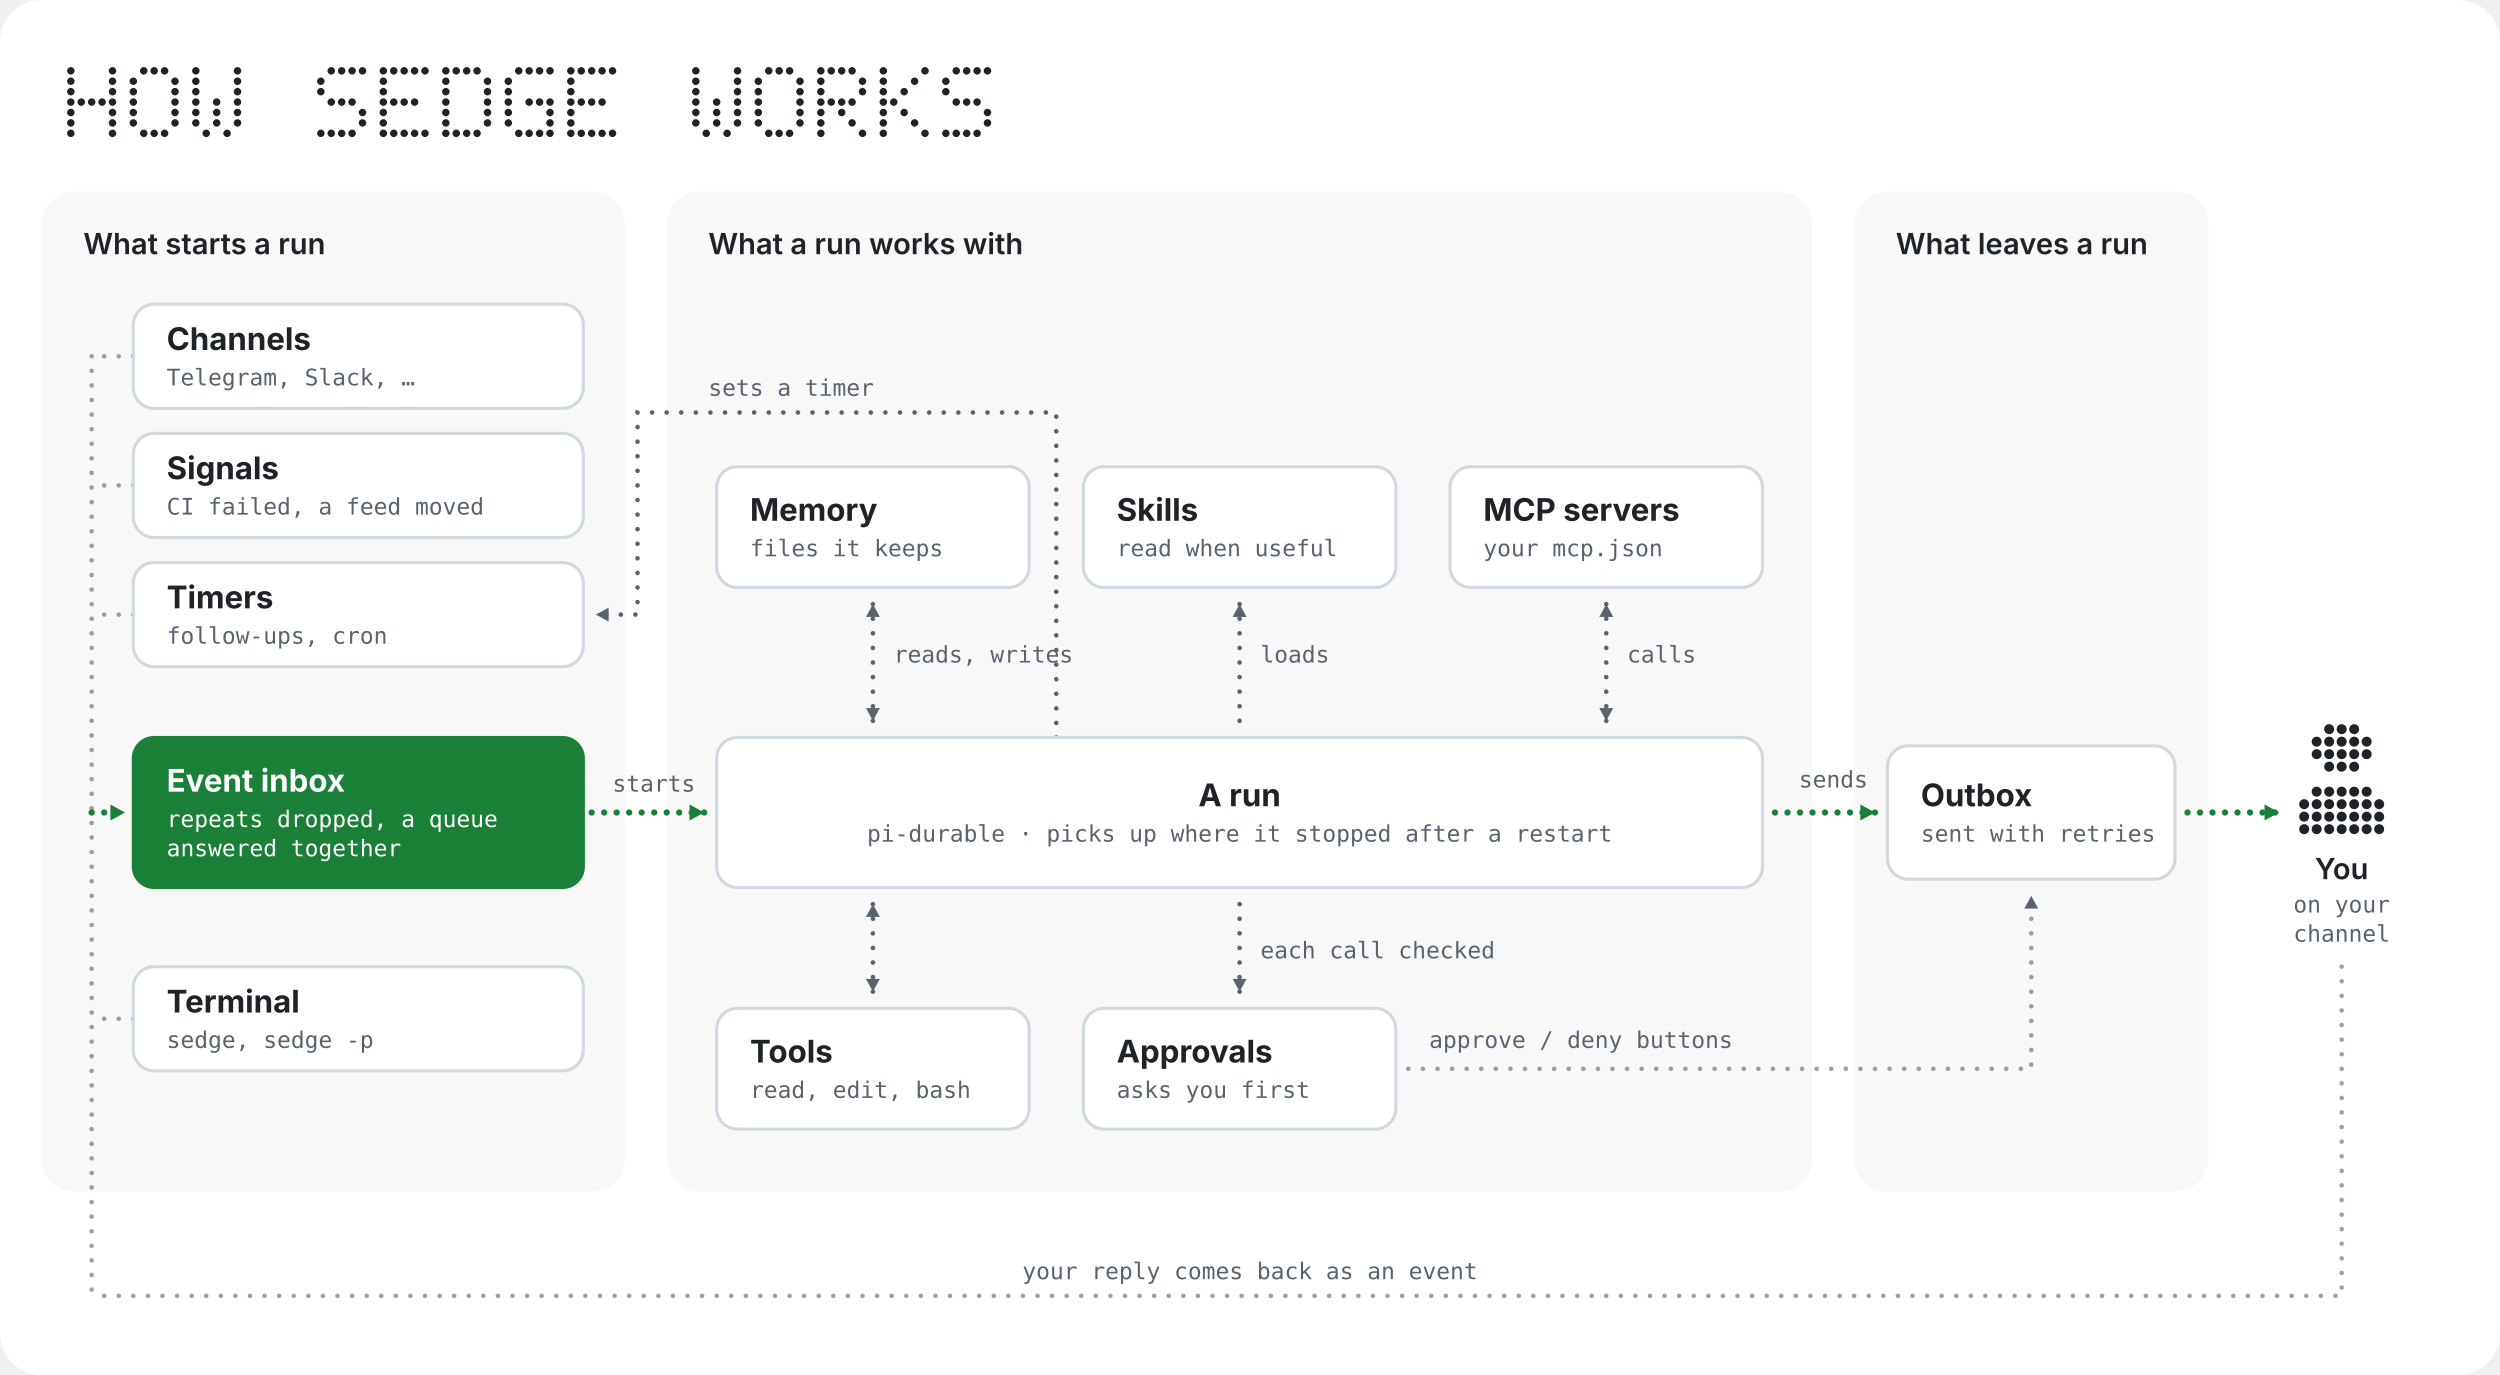
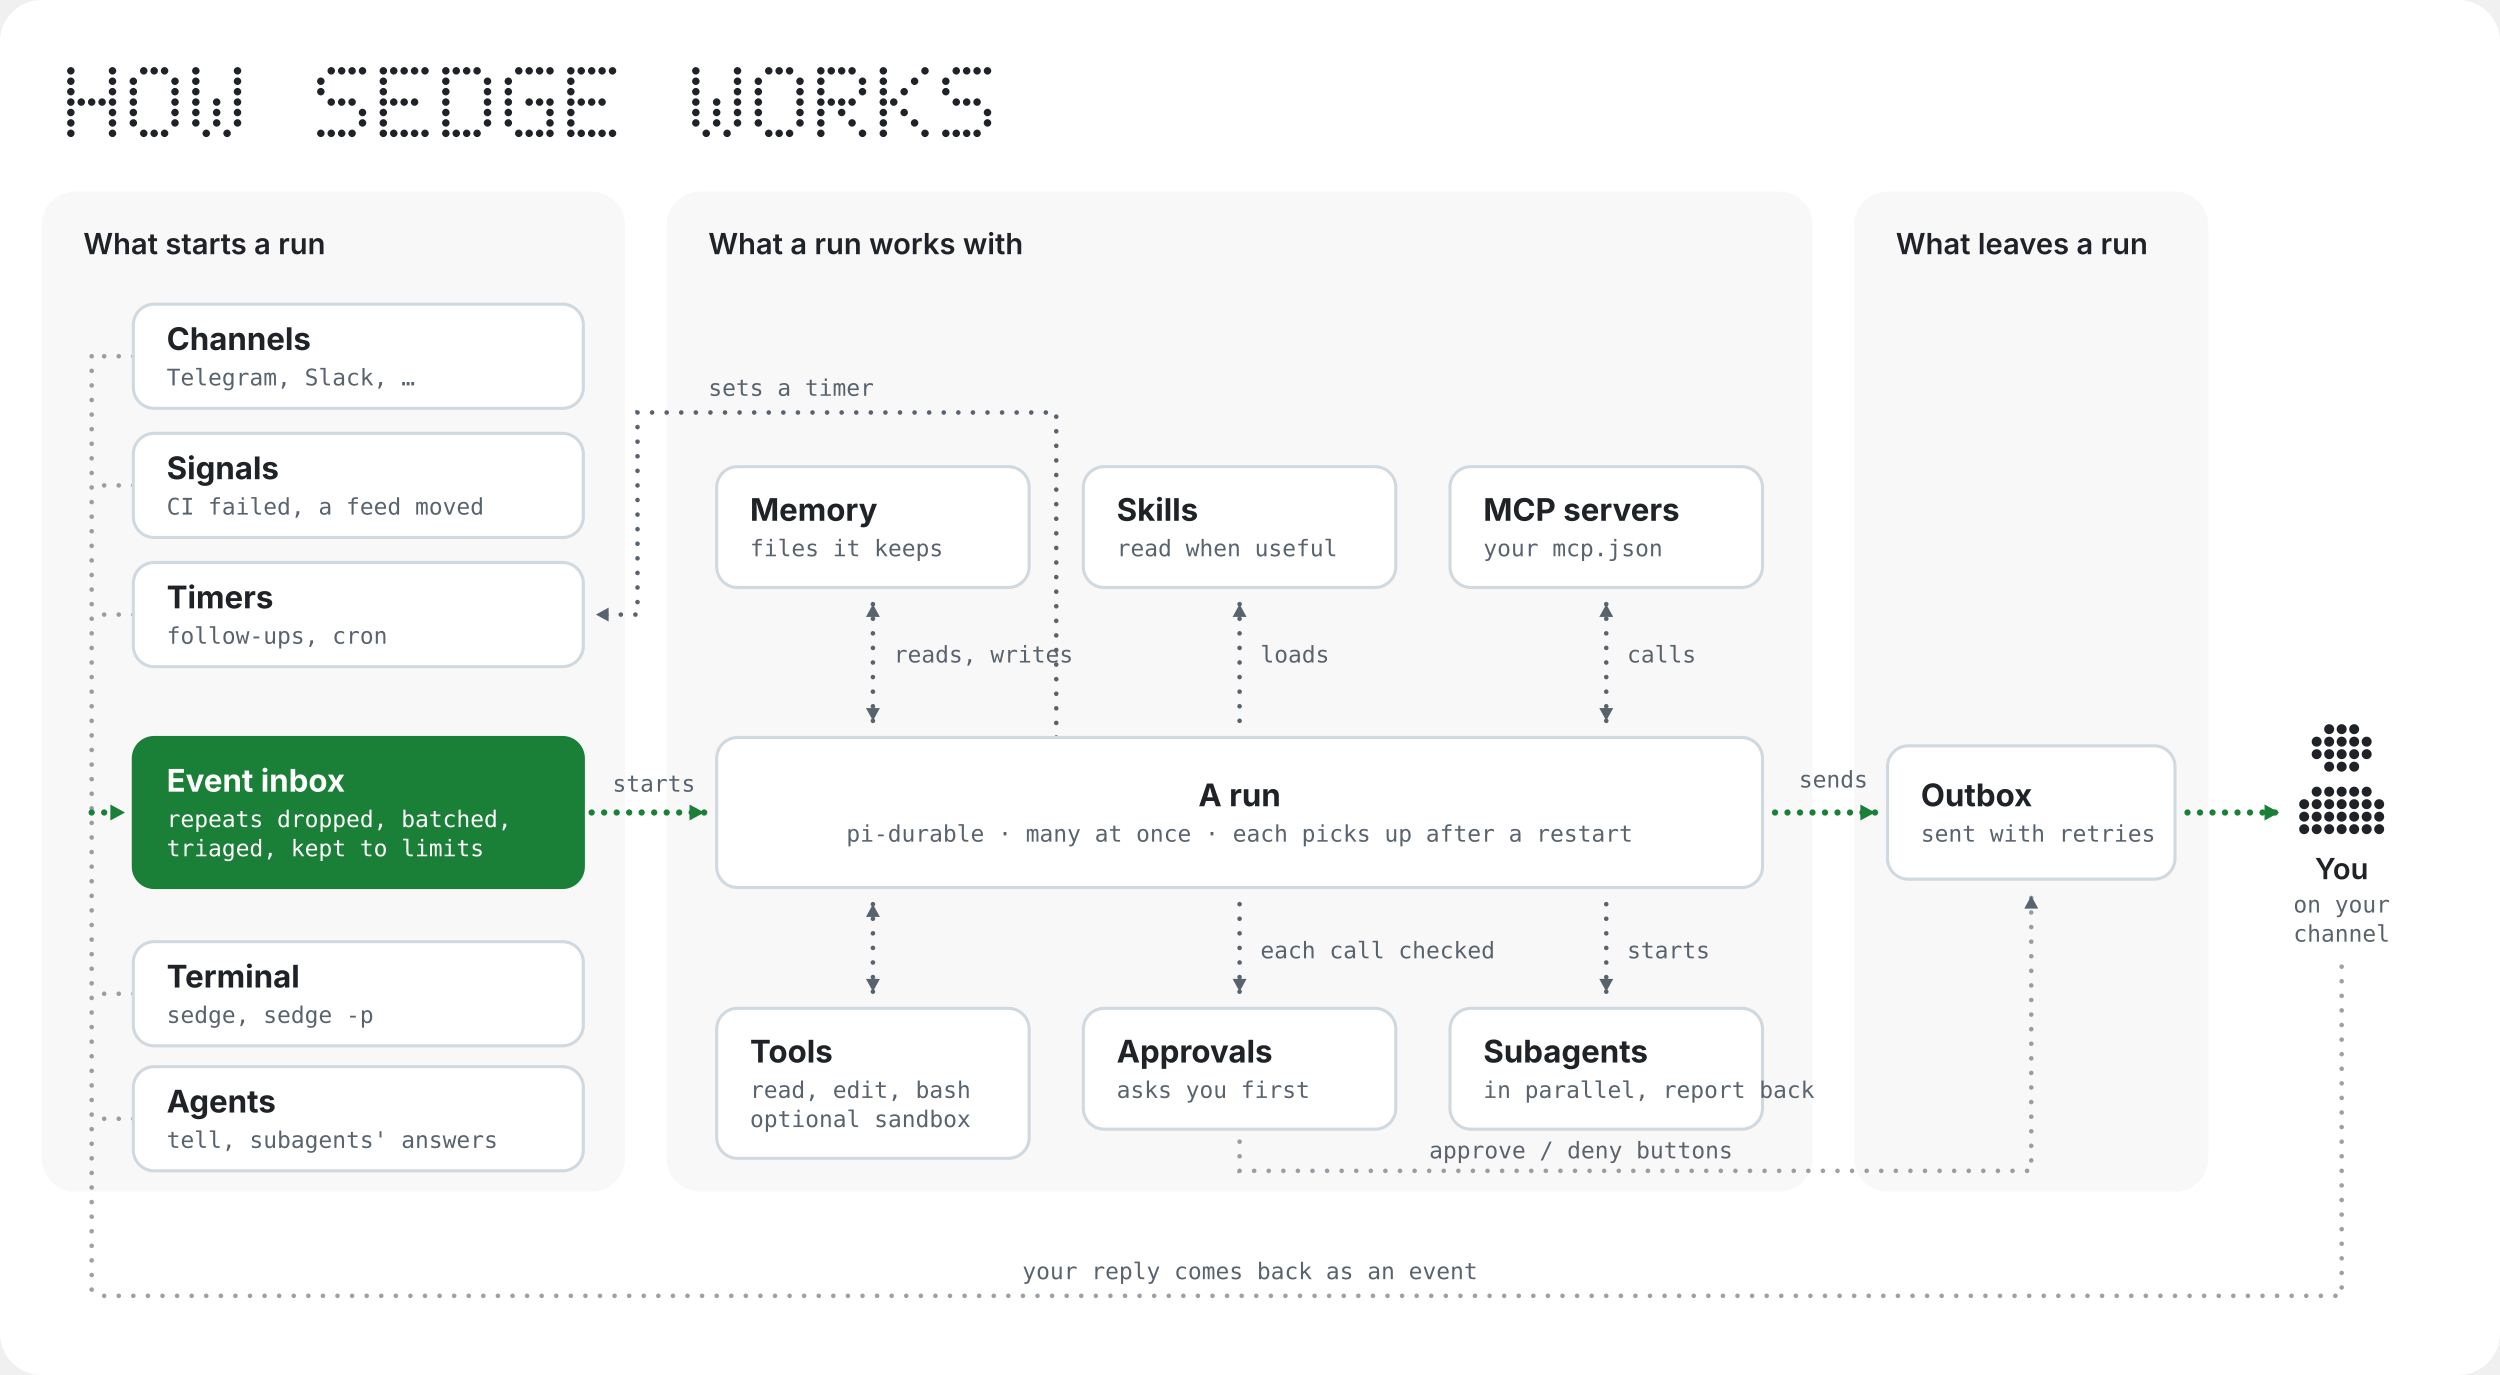
<svg xmlns="http://www.w3.org/2000/svg" viewBox="0 0 1200 660" width="1200" height="660" role="img" aria-labelledby="title desc">
  <style>
    text { font-family: Geist, Inter, -apple-system, BlinkMacSystemFont, "Segoe UI", Helvetica, Arial, sans-serif; }
    .head { font-size: 14px; font-weight: 600; }
    .title { font-size: 15px; font-weight: 700; }
    .sub, .tag { font-family: "Geist Mono", ui-monospace, SFMono-Regular, Menlo, Consolas, monospace; font-size: 11px; }
    .tag { font-size: 9px; font-weight: 700; letter-spacing: 0.5px; }
            @media (prefers-reduced-motion: reduce) {     </style>
  <rect width="1200" height="660" rx="20" fill="#ffffff" />
  <g fill="#1f2328">
    <circle cx="34" cy="34" r="1.8" />
    <circle cx="54" cy="34" r="1.8" />
    <circle cx="34" cy="39" r="1.8" />
    <circle cx="54" cy="39" r="1.8" />
    <circle cx="34" cy="44" r="1.8" />
    <circle cx="54" cy="44" r="1.8" />
    <circle cx="34" cy="49" r="1.8" />
    <circle cx="39" cy="49" r="1.8" />
    <circle cx="44" cy="49" r="1.8" />
    <circle cx="49" cy="49" r="1.8" />
    <circle cx="54" cy="49" r="1.8" />
    <circle cx="34" cy="54" r="1.8" />
    <circle cx="54" cy="54" r="1.8" />
    <circle cx="34" cy="59" r="1.8" />
    <circle cx="54" cy="59" r="1.8" />
    <circle cx="34" cy="64" r="1.8" />
    <circle cx="54" cy="64" r="1.8" />
    <circle cx="69" cy="34" r="1.8" />
    <circle cx="74" cy="34" r="1.8" />
    <circle cx="79" cy="34" r="1.8" />
    <circle cx="64" cy="39" r="1.8" />
    <circle cx="84" cy="39" r="1.8" />
    <circle cx="64" cy="44" r="1.8" />
    <circle cx="84" cy="44" r="1.8" />
    <circle cx="64" cy="49" r="1.8" />
    <circle cx="84" cy="49" r="1.8" />
    <circle cx="64" cy="54" r="1.8" />
    <circle cx="84" cy="54" r="1.8" />
    <circle cx="64" cy="59" r="1.8" />
    <circle cx="84" cy="59" r="1.8" />
    <circle cx="69" cy="64" r="1.8" />
    <circle cx="74" cy="64" r="1.8" />
    <circle cx="79" cy="64" r="1.8" />
    <circle cx="94" cy="34" r="1.8" />
    <circle cx="114" cy="34" r="1.8" />
    <circle cx="94" cy="39" r="1.8" />
    <circle cx="114" cy="39" r="1.8" />
    <circle cx="94" cy="44" r="1.8" />
    <circle cx="114" cy="44" r="1.8" />
    <circle cx="94" cy="49" r="1.8" />
    <circle cx="104" cy="49" r="1.8" />
    <circle cx="114" cy="49" r="1.8" />
    <circle cx="94" cy="54" r="1.8" />
    <circle cx="104" cy="54" r="1.8" />
    <circle cx="114" cy="54" r="1.8" />
    <circle cx="94" cy="59" r="1.8" />
    <circle cx="104" cy="59" r="1.8" />
    <circle cx="114" cy="59" r="1.8" />
    <circle cx="99" cy="64" r="1.8" />
    <circle cx="109" cy="64" r="1.8" />
    <circle cx="159" cy="34" r="1.8" />
    <circle cx="164" cy="34" r="1.8" />
    <circle cx="169" cy="34" r="1.8" />
    <circle cx="174" cy="34" r="1.8" />
    <circle cx="154" cy="39" r="1.8" />
    <circle cx="154" cy="44" r="1.8" />
    <circle cx="159" cy="49" r="1.8" />
    <circle cx="164" cy="49" r="1.8" />
    <circle cx="169" cy="49" r="1.8" />
    <circle cx="174" cy="54" r="1.8" />
    <circle cx="174" cy="59" r="1.8" />
    <circle cx="154" cy="64" r="1.8" />
    <circle cx="159" cy="64" r="1.8" />
    <circle cx="164" cy="64" r="1.8" />
    <circle cx="169" cy="64" r="1.8" />
    <circle cx="184" cy="34" r="1.8" />
    <circle cx="189" cy="34" r="1.8" />
    <circle cx="194" cy="34" r="1.8" />
    <circle cx="199" cy="34" r="1.8" />
    <circle cx="204" cy="34" r="1.8" />
    <circle cx="184" cy="39" r="1.8" />
    <circle cx="184" cy="44" r="1.8" />
    <circle cx="184" cy="49" r="1.8" />
    <circle cx="189" cy="49" r="1.8" />
    <circle cx="194" cy="49" r="1.8" />
    <circle cx="199" cy="49" r="1.8" />
    <circle cx="184" cy="54" r="1.8" />
    <circle cx="184" cy="59" r="1.8" />
    <circle cx="184" cy="64" r="1.8" />
    <circle cx="189" cy="64" r="1.8" />
    <circle cx="194" cy="64" r="1.8" />
    <circle cx="199" cy="64" r="1.8" />
    <circle cx="204" cy="64" r="1.8" />
    <circle cx="214" cy="34" r="1.8" />
    <circle cx="219" cy="34" r="1.8" />
    <circle cx="224" cy="34" r="1.8" />
    <circle cx="229" cy="34" r="1.8" />
    <circle cx="214" cy="39" r="1.8" />
    <circle cx="234" cy="39" r="1.8" />
    <circle cx="214" cy="44" r="1.8" />
    <circle cx="234" cy="44" r="1.8" />
    <circle cx="214" cy="49" r="1.8" />
    <circle cx="234" cy="49" r="1.8" />
    <circle cx="214" cy="54" r="1.8" />
    <circle cx="234" cy="54" r="1.8" />
    <circle cx="214" cy="59" r="1.8" />
    <circle cx="234" cy="59" r="1.8" />
    <circle cx="214" cy="64" r="1.8" />
    <circle cx="219" cy="64" r="1.8" />
    <circle cx="224" cy="64" r="1.8" />
    <circle cx="229" cy="64" r="1.8" />
    <circle cx="249" cy="34" r="1.8" />
    <circle cx="254" cy="34" r="1.8" />
    <circle cx="259" cy="34" r="1.8" />
    <circle cx="264" cy="34" r="1.8" />
    <circle cx="244" cy="39" r="1.8" />
    <circle cx="244" cy="44" r="1.8" />
    <circle cx="244" cy="49" r="1.8" />
    <circle cx="254" cy="49" r="1.8" />
    <circle cx="259" cy="49" r="1.8" />
    <circle cx="264" cy="49" r="1.8" />
    <circle cx="244" cy="54" r="1.8" />
    <circle cx="264" cy="54" r="1.8" />
    <circle cx="244" cy="59" r="1.8" />
    <circle cx="264" cy="59" r="1.8" />
    <circle cx="249" cy="64" r="1.8" />
    <circle cx="254" cy="64" r="1.8" />
    <circle cx="259" cy="64" r="1.8" />
    <circle cx="264" cy="64" r="1.8" />
    <circle cx="274" cy="34" r="1.8" />
    <circle cx="279" cy="34" r="1.8" />
    <circle cx="284" cy="34" r="1.8" />
    <circle cx="289" cy="34" r="1.8" />
    <circle cx="294" cy="34" r="1.8" />
    <circle cx="274" cy="39" r="1.8" />
    <circle cx="274" cy="44" r="1.8" />
    <circle cx="274" cy="49" r="1.8" />
    <circle cx="279" cy="49" r="1.8" />
    <circle cx="284" cy="49" r="1.8" />
    <circle cx="289" cy="49" r="1.8" />
    <circle cx="274" cy="54" r="1.8" />
    <circle cx="274" cy="59" r="1.8" />
    <circle cx="274" cy="64" r="1.8" />
    <circle cx="279" cy="64" r="1.8" />
    <circle cx="284" cy="64" r="1.8" />
    <circle cx="289" cy="64" r="1.8" />
    <circle cx="294" cy="64" r="1.8" />
    <circle cx="334" cy="34" r="1.8" />
    <circle cx="354" cy="34" r="1.8" />
    <circle cx="334" cy="39" r="1.8" />
    <circle cx="354" cy="39" r="1.8" />
    <circle cx="334" cy="44" r="1.8" />
    <circle cx="354" cy="44" r="1.8" />
    <circle cx="334" cy="49" r="1.8" />
    <circle cx="344" cy="49" r="1.8" />
    <circle cx="354" cy="49" r="1.8" />
    <circle cx="334" cy="54" r="1.8" />
    <circle cx="344" cy="54" r="1.8" />
    <circle cx="354" cy="54" r="1.8" />
    <circle cx="334" cy="59" r="1.8" />
    <circle cx="344" cy="59" r="1.8" />
    <circle cx="354" cy="59" r="1.8" />
    <circle cx="339" cy="64" r="1.8" />
    <circle cx="349" cy="64" r="1.8" />
    <circle cx="369" cy="34" r="1.8" />
    <circle cx="374" cy="34" r="1.8" />
    <circle cx="379" cy="34" r="1.8" />
    <circle cx="364" cy="39" r="1.8" />
    <circle cx="384" cy="39" r="1.8" />
    <circle cx="364" cy="44" r="1.8" />
    <circle cx="384" cy="44" r="1.8" />
    <circle cx="364" cy="49" r="1.8" />
    <circle cx="384" cy="49" r="1.8" />
    <circle cx="364" cy="54" r="1.8" />
    <circle cx="384" cy="54" r="1.8" />
    <circle cx="364" cy="59" r="1.8" />
    <circle cx="384" cy="59" r="1.8" />
    <circle cx="369" cy="64" r="1.8" />
    <circle cx="374" cy="64" r="1.8" />
    <circle cx="379" cy="64" r="1.8" />
    <circle cx="394" cy="34" r="1.8" />
    <circle cx="399" cy="34" r="1.8" />
    <circle cx="404" cy="34" r="1.8" />
    <circle cx="409" cy="34" r="1.8" />
    <circle cx="394" cy="39" r="1.8" />
    <circle cx="414" cy="39" r="1.8" />
    <circle cx="394" cy="44" r="1.8" />
    <circle cx="414" cy="44" r="1.8" />
    <circle cx="394" cy="49" r="1.8" />
    <circle cx="399" cy="49" r="1.8" />
    <circle cx="404" cy="49" r="1.8" />
    <circle cx="409" cy="49" r="1.8" />
    <circle cx="394" cy="54" r="1.8" />
    <circle cx="404" cy="54" r="1.8" />
    <circle cx="394" cy="59" r="1.8" />
    <circle cx="409" cy="59" r="1.8" />
    <circle cx="394" cy="64" r="1.8" />
    <circle cx="414" cy="64" r="1.8" />
    <circle cx="424" cy="34" r="1.8" />
    <circle cx="444" cy="34" r="1.8" />
    <circle cx="424" cy="39" r="1.8" />
    <circle cx="439" cy="39" r="1.8" />
    <circle cx="424" cy="44" r="1.8" />
    <circle cx="434" cy="44" r="1.8" />
    <circle cx="424" cy="49" r="1.8" />
    <circle cx="429" cy="49" r="1.8" />
    <circle cx="424" cy="54" r="1.8" />
    <circle cx="434" cy="54" r="1.8" />
    <circle cx="424" cy="59" r="1.8" />
    <circle cx="439" cy="59" r="1.8" />
    <circle cx="424" cy="64" r="1.8" />
    <circle cx="444" cy="64" r="1.8" />
    <circle cx="459" cy="34" r="1.8" />
    <circle cx="464" cy="34" r="1.8" />
    <circle cx="469" cy="34" r="1.8" />
    <circle cx="474" cy="34" r="1.8" />
    <circle cx="454" cy="39" r="1.8" />
    <circle cx="454" cy="44" r="1.8" />
    <circle cx="459" cy="49" r="1.8" />
    <circle cx="464" cy="49" r="1.8" />
    <circle cx="469" cy="49" r="1.8" />
    <circle cx="474" cy="54" r="1.8" />
    <circle cx="474" cy="59" r="1.8" />
    <circle cx="454" cy="64" r="1.8" />
    <circle cx="459" cy="64" r="1.8" />
    <circle cx="464" cy="64" r="1.8" />
    <circle cx="469" cy="64" r="1.8" />
  </g>
  <rect x="20" y="92" width="280" height="480" rx="16" fill="#1f2328" fill-opacity="0.035" />
  <text class="head" x="40" y="122" fill="#1f2328">What starts a run</text>
  <rect x="320" y="92" width="550" height="480" rx="16" fill="#1f2328" fill-opacity="0.035" />
  <text class="head" x="340" y="122" fill="#1f2328">What a run works with</text>
  <rect x="890" y="92" width="170" height="480" rx="16" fill="#1f2328" fill-opacity="0.035" />
  <text class="head" x="910" y="122" fill="#1f2328">What leaves a run</text>
  <path d="M44 171L44 622" fill="none" stroke="#59636e" stroke-width="2.2" stroke-linecap="round" stroke-dasharray="0 7" stroke-opacity="0.6" />
  <path d="M64 171L44 171" fill="none" stroke="#59636e" stroke-width="2.2" stroke-linecap="round" stroke-dasharray="0 7" stroke-opacity="0.6" />
  <path d="M64 233L44 233" fill="none" stroke="#59636e" stroke-width="2.2" stroke-linecap="round" stroke-dasharray="0 7" stroke-opacity="0.6" />
  <path d="M64 295L44 295" fill="none" stroke="#59636e" stroke-width="2.2" stroke-linecap="round" stroke-dasharray="0 7" stroke-opacity="0.6" />
-   <path d="M64 489L44 489" fill="none" stroke="#59636e" stroke-width="2.2" stroke-linecap="round" stroke-dasharray="0 7" stroke-opacity="0.6" />
+   <path d="M64 477L44 477" fill="none" stroke="#59636e" stroke-width="2.2" stroke-linecap="round" stroke-dasharray="0 7" stroke-opacity="0.6" />
+   <path d="M64 537L44 537" fill="none" stroke="#59636e" stroke-width="2.2" stroke-linecap="round" stroke-dasharray="0 7" stroke-opacity="0.6" />
  <path d="M44 390L60 390" fill="none" stroke="#1a7f37" stroke-width="3" stroke-linecap="round" stroke-dasharray="0 6" />
  <path d="M60,390L52.979,386.165L52.979,393.835Z" fill="#1a7f37" />
  <path d="M284 390L338 390" fill="none" stroke="#1a7f37" stroke-width="3" stroke-linecap="round" stroke-dasharray="0 6" />
  <path d="M338,390L330.979,386.165L330.979,393.835Z" fill="#1a7f37" />
  <text class="sub" x="294" y="380" text-anchor="start" fill="#59636e">starts</text>
  <path d="M419 290L419 346" fill="none" stroke="#59636e" stroke-width="2.2" stroke-linecap="round" stroke-dasharray="0 7" />
  <path d="M419,346L422.356,339.857L415.644,339.857Z" fill="#59636e" />
  <path d="M419,290L415.644,296.143L422.356,296.143Z" fill="#59636e" />
  <text class="sub" x="429" y="318" text-anchor="start" fill="#59636e">reads, writes</text>
  <path d="M595 290L595 346" fill="none" stroke="#59636e" stroke-width="2.2" stroke-linecap="round" stroke-dasharray="0 7" />
  <path d="M595,290L591.644,296.143L598.356,296.143Z" fill="#59636e" />
  <text class="sub" x="605" y="318" text-anchor="start" fill="#59636e">loads</text>
  <path d="M771 290L771 346" fill="none" stroke="#59636e" stroke-width="2.2" stroke-linecap="round" stroke-dasharray="0 7" />
  <path d="M771,346L774.356,339.857L767.644,339.857Z" fill="#59636e" />
  <path d="M771,290L767.644,296.143L774.356,296.143Z" fill="#59636e" />
  <text class="sub" x="781" y="318" text-anchor="start" fill="#59636e">calls</text>
  <path d="M419 434L419 476" fill="none" stroke="#59636e" stroke-width="2.2" stroke-linecap="round" stroke-dasharray="0 7" />
  <path d="M419,476L422.356,469.857L415.644,469.857Z" fill="#59636e" />
  <path d="M419,434L415.644,440.143L422.356,440.143Z" fill="#59636e" />
  <path d="M595 434L595 476" fill="none" stroke="#59636e" stroke-width="2.2" stroke-linecap="round" stroke-dasharray="0 7" />
  <path d="M595,476L598.356,469.857L591.644,469.857Z" fill="#59636e" />
  <text class="sub" x="605" y="460" text-anchor="start" fill="#59636e">each call checked</text>
+   <path d="M771 434L771 476" fill="none" stroke="#59636e" stroke-width="2.2" stroke-linecap="round" stroke-dasharray="0 7" />
+   <path d="M771,476L774.356,469.857L767.644,469.857Z" fill="#59636e" />
+   <text class="sub" x="781" y="460" text-anchor="start" fill="#59636e">starts</text>
  <path d="M507 354L507 198L306 198L306 295L286 295" fill="none" stroke="#59636e" stroke-width="2.2" stroke-linecap="round" stroke-dasharray="0 7" />
  <path d="M286,295L292.143,298.356L292.143,291.644Z" fill="#59636e" />
  <text class="sub" x="340" y="190" text-anchor="start" fill="#59636e">sets a timer</text>
  <path d="M852 390L900 390" fill="none" stroke="#1a7f37" stroke-width="3" stroke-linecap="round" stroke-dasharray="0 6" />
  <path d="M900,390L892.979,386.165L892.979,393.835Z" fill="#1a7f37" />
  <text class="sub" x="880" y="378" text-anchor="middle" fill="#59636e">sends</text>
-   <path d="M676 513L975 513L975 430" fill="none" stroke="#59636e" stroke-width="2.2" stroke-linecap="round" stroke-dasharray="0 7" stroke-opacity="0.6" />
+   <path d="M595 548L595 562L975 562L975 430" fill="none" stroke="#59636e" stroke-width="2.2" stroke-linecap="round" stroke-dasharray="0 7" stroke-opacity="0.6" />
  <path d="M975,430L971.644,436.143L978.356,436.143Z" fill="#59636e" />
-   <text class="sub" x="686" y="503" text-anchor="start" fill="#59636e">approve / deny buttons</text>
+   <text class="sub" x="686" y="556" text-anchor="start" fill="#59636e">approve / deny buttons</text>
  <path d="M1050 390L1094 390" fill="none" stroke="#1a7f37" stroke-width="3" stroke-linecap="round" stroke-dasharray="0 6" />
  <path d="M1094,390L1086.979,386.165L1086.979,393.835Z" fill="#1a7f37" />
  <g fill="#1f2328">
    <circle cx="1118" cy="350" r="2.4" />
    <circle cx="1124" cy="350" r="2.4" />
    <circle cx="1130" cy="350" r="2.4" />
    <circle cx="1112" cy="356" r="2.4" />
    <circle cx="1118" cy="356" r="2.4" />
    <circle cx="1124" cy="356" r="2.4" />
    <circle cx="1130" cy="356" r="2.4" />
    <circle cx="1136" cy="356" r="2.4" />
    <circle cx="1112" cy="362" r="2.4" />
    <circle cx="1118" cy="362" r="2.4" />
    <circle cx="1124" cy="362" r="2.4" />
    <circle cx="1130" cy="362" r="2.4" />
    <circle cx="1136" cy="362" r="2.4" />
    <circle cx="1118" cy="368" r="2.4" />
    <circle cx="1124" cy="368" r="2.4" />
    <circle cx="1130" cy="368" r="2.4" />
    <circle cx="1112" cy="380" r="2.4" />
    <circle cx="1118" cy="380" r="2.4" />
    <circle cx="1124" cy="380" r="2.4" />
    <circle cx="1130" cy="380" r="2.4" />
    <circle cx="1136" cy="380" r="2.4" />
    <circle cx="1106" cy="386" r="2.4" />
    <circle cx="1112" cy="386" r="2.4" />
    <circle cx="1118" cy="386" r="2.4" />
    <circle cx="1124" cy="386" r="2.4" />
    <circle cx="1130" cy="386" r="2.4" />
    <circle cx="1136" cy="386" r="2.4" />
    <circle cx="1142" cy="386" r="2.4" />
    <circle cx="1106" cy="392" r="2.4" />
    <circle cx="1112" cy="392" r="2.4" />
    <circle cx="1118" cy="392" r="2.4" />
    <circle cx="1124" cy="392" r="2.4" />
    <circle cx="1130" cy="392" r="2.4" />
    <circle cx="1136" cy="392" r="2.4" />
    <circle cx="1142" cy="392" r="2.4" />
    <circle cx="1106" cy="398" r="2.4" />
    <circle cx="1112" cy="398" r="2.4" />
    <circle cx="1118" cy="398" r="2.4" />
    <circle cx="1124" cy="398" r="2.4" />
    <circle cx="1130" cy="398" r="2.4" />
    <circle cx="1136" cy="398" r="2.4" />
    <circle cx="1142" cy="398" r="2.4" />
  </g>
  <text class="head" x="1124" y="422" text-anchor="middle" fill="#1f2328">You</text>
  <text class="sub" x="1124" y="438" text-anchor="middle" fill="#59636e">on your</text>
  <text class="sub" x="1124" y="452" text-anchor="middle" fill="#59636e">channel</text>
  <path d="M1124 464L1124 622L44 622" fill="none" stroke="#59636e" stroke-width="2.2" stroke-linecap="round" stroke-dasharray="0 7" stroke-opacity="0.6" />
  <text class="sub" x="600" y="614" text-anchor="middle" fill="#59636e">your reply comes back as an event</text>
  <rect x="64" y="146" width="216" height="50" rx="10" fill="#ffffff" stroke="#d1d9e0" stroke-width="1.5" />
  <text class="title" x="80" y="168" fill="#1f2328">Channels</text>
  <text class="sub" x="80" y="185" fill="#59636e">Telegram, Slack, …</text>
  <rect x="64" y="208" width="216" height="50" rx="10" fill="#ffffff" stroke="#d1d9e0" stroke-width="1.5" />
  <text class="title" x="80" y="230" fill="#1f2328">Signals</text>
  <text class="sub" x="80" y="247" fill="#59636e">CI failed, a feed moved</text>
  <rect x="64" y="270" width="216" height="50" rx="10" fill="#ffffff" stroke="#d1d9e0" stroke-width="1.5" />
  <text class="title" x="80" y="292" fill="#1f2328">Timers</text>
  <text class="sub" x="80" y="309" fill="#59636e">follow-ups, cron</text>
-   <rect x="64" y="464" width="216" height="50" rx="10" fill="#ffffff" stroke="#d1d9e0" stroke-width="1.5" />
-   <text class="title" x="80" y="486" fill="#1f2328">Terminal</text>
-   <text class="sub" x="80" y="503" fill="#59636e">sedge, sedge -p</text>
+   <rect x="64" y="452" width="216" height="50" rx="10" fill="#ffffff" stroke="#d1d9e0" stroke-width="1.5" />
+   <text class="title" x="80" y="474" fill="#1f2328">Terminal</text>
+   <text class="sub" x="80" y="491" fill="#59636e">sedge, sedge -p</text>
+   <rect x="64" y="512" width="216" height="50" rx="10" fill="#ffffff" stroke="#d1d9e0" stroke-width="1.5" />
+   <text class="title" x="80" y="534" fill="#1f2328">Agents</text>
+   <text class="sub" x="80" y="551" fill="#59636e">tell, subagents' answers</text>
  <rect x="64" y="354" width="216" height="72" rx="10" fill="#1a7f37" stroke="#1a7f37" stroke-width="1.5" />
  <text class="title" x="80" y="380" fill="#ffffff">Event inbox</text>
-   <text class="sub" x="80" y="397" fill="#ffffff">repeats dropped, a queue</text>
-   <text class="sub" x="80" y="411" fill="#ffffff">answered together</text>
+   <text class="sub" x="80" y="397" fill="#ffffff">repeats dropped, batched,</text>
+   <text class="sub" x="80" y="411" fill="#ffffff">triaged, kept to limits</text>
  <rect x="344" y="354" width="502" height="72" rx="10" fill="#ffffff" stroke="#d1d9e0" stroke-width="1.5" />
  <text class="title" x="595" y="387" text-anchor="middle" fill="#1f2328">A run</text>
-   <text class="sub" x="595" y="404" text-anchor="middle" fill="#59636e">pi-durable · picks up where it stopped after a restart</text>
+   <text class="sub" x="595" y="404" text-anchor="middle" fill="#59636e">pi-durable · many at once · each picks up after a restart</text>
  <rect x="344" y="224" width="150" height="58" rx="10" fill="#ffffff" stroke="#d1d9e0" stroke-width="1.5" />
  <text class="title" x="360" y="250" fill="#1f2328">Memory</text>
  <text class="sub" x="360" y="267" fill="#59636e">files it keeps</text>
  <rect x="520" y="224" width="150" height="58" rx="10" fill="#ffffff" stroke="#d1d9e0" stroke-width="1.5" />
  <text class="title" x="536" y="250" fill="#1f2328">Skills</text>
  <text class="sub" x="536" y="267" fill="#59636e">read when useful</text>
  <rect x="696" y="224" width="150" height="58" rx="10" fill="#ffffff" stroke="#d1d9e0" stroke-width="1.5" />
  <text class="title" x="712" y="250" fill="#1f2328">MCP servers</text>
  <text class="sub" x="712" y="267" fill="#59636e">your mcp.json</text>
-   <rect x="344" y="484" width="150" height="58" rx="10" fill="#ffffff" stroke="#d1d9e0" stroke-width="1.5" />
+   <rect x="344" y="484" width="150" height="72" rx="10" fill="#ffffff" stroke="#d1d9e0" stroke-width="1.5" />
  <text class="title" x="360" y="510" fill="#1f2328">Tools</text>
  <text class="sub" x="360" y="527" fill="#59636e">read, edit, bash</text>
+   <text class="sub" x="360" y="541" fill="#59636e">optional sandbox</text>
  <rect x="520" y="484" width="150" height="58" rx="10" fill="#ffffff" stroke="#d1d9e0" stroke-width="1.5" />
  <text class="title" x="536" y="510" fill="#1f2328">Approvals</text>
  <text class="sub" x="536" y="527" fill="#59636e">asks you first</text>
+   <rect x="696" y="484" width="150" height="58" rx="10" fill="#ffffff" stroke="#d1d9e0" stroke-width="1.5" />
+   <text class="title" x="712" y="510" fill="#1f2328">Subagents</text>
+   <text class="sub" x="712" y="527" fill="#59636e">in parallel, report back</text>
  <rect x="906" y="358" width="138" height="64" rx="10" fill="#ffffff" stroke="#d1d9e0" stroke-width="1.5" />
  <text class="title" x="922" y="387" fill="#1f2328">Outbox</text>
  <text class="sub" x="922" y="404" fill="#59636e">sent with retries</text>
</svg>
